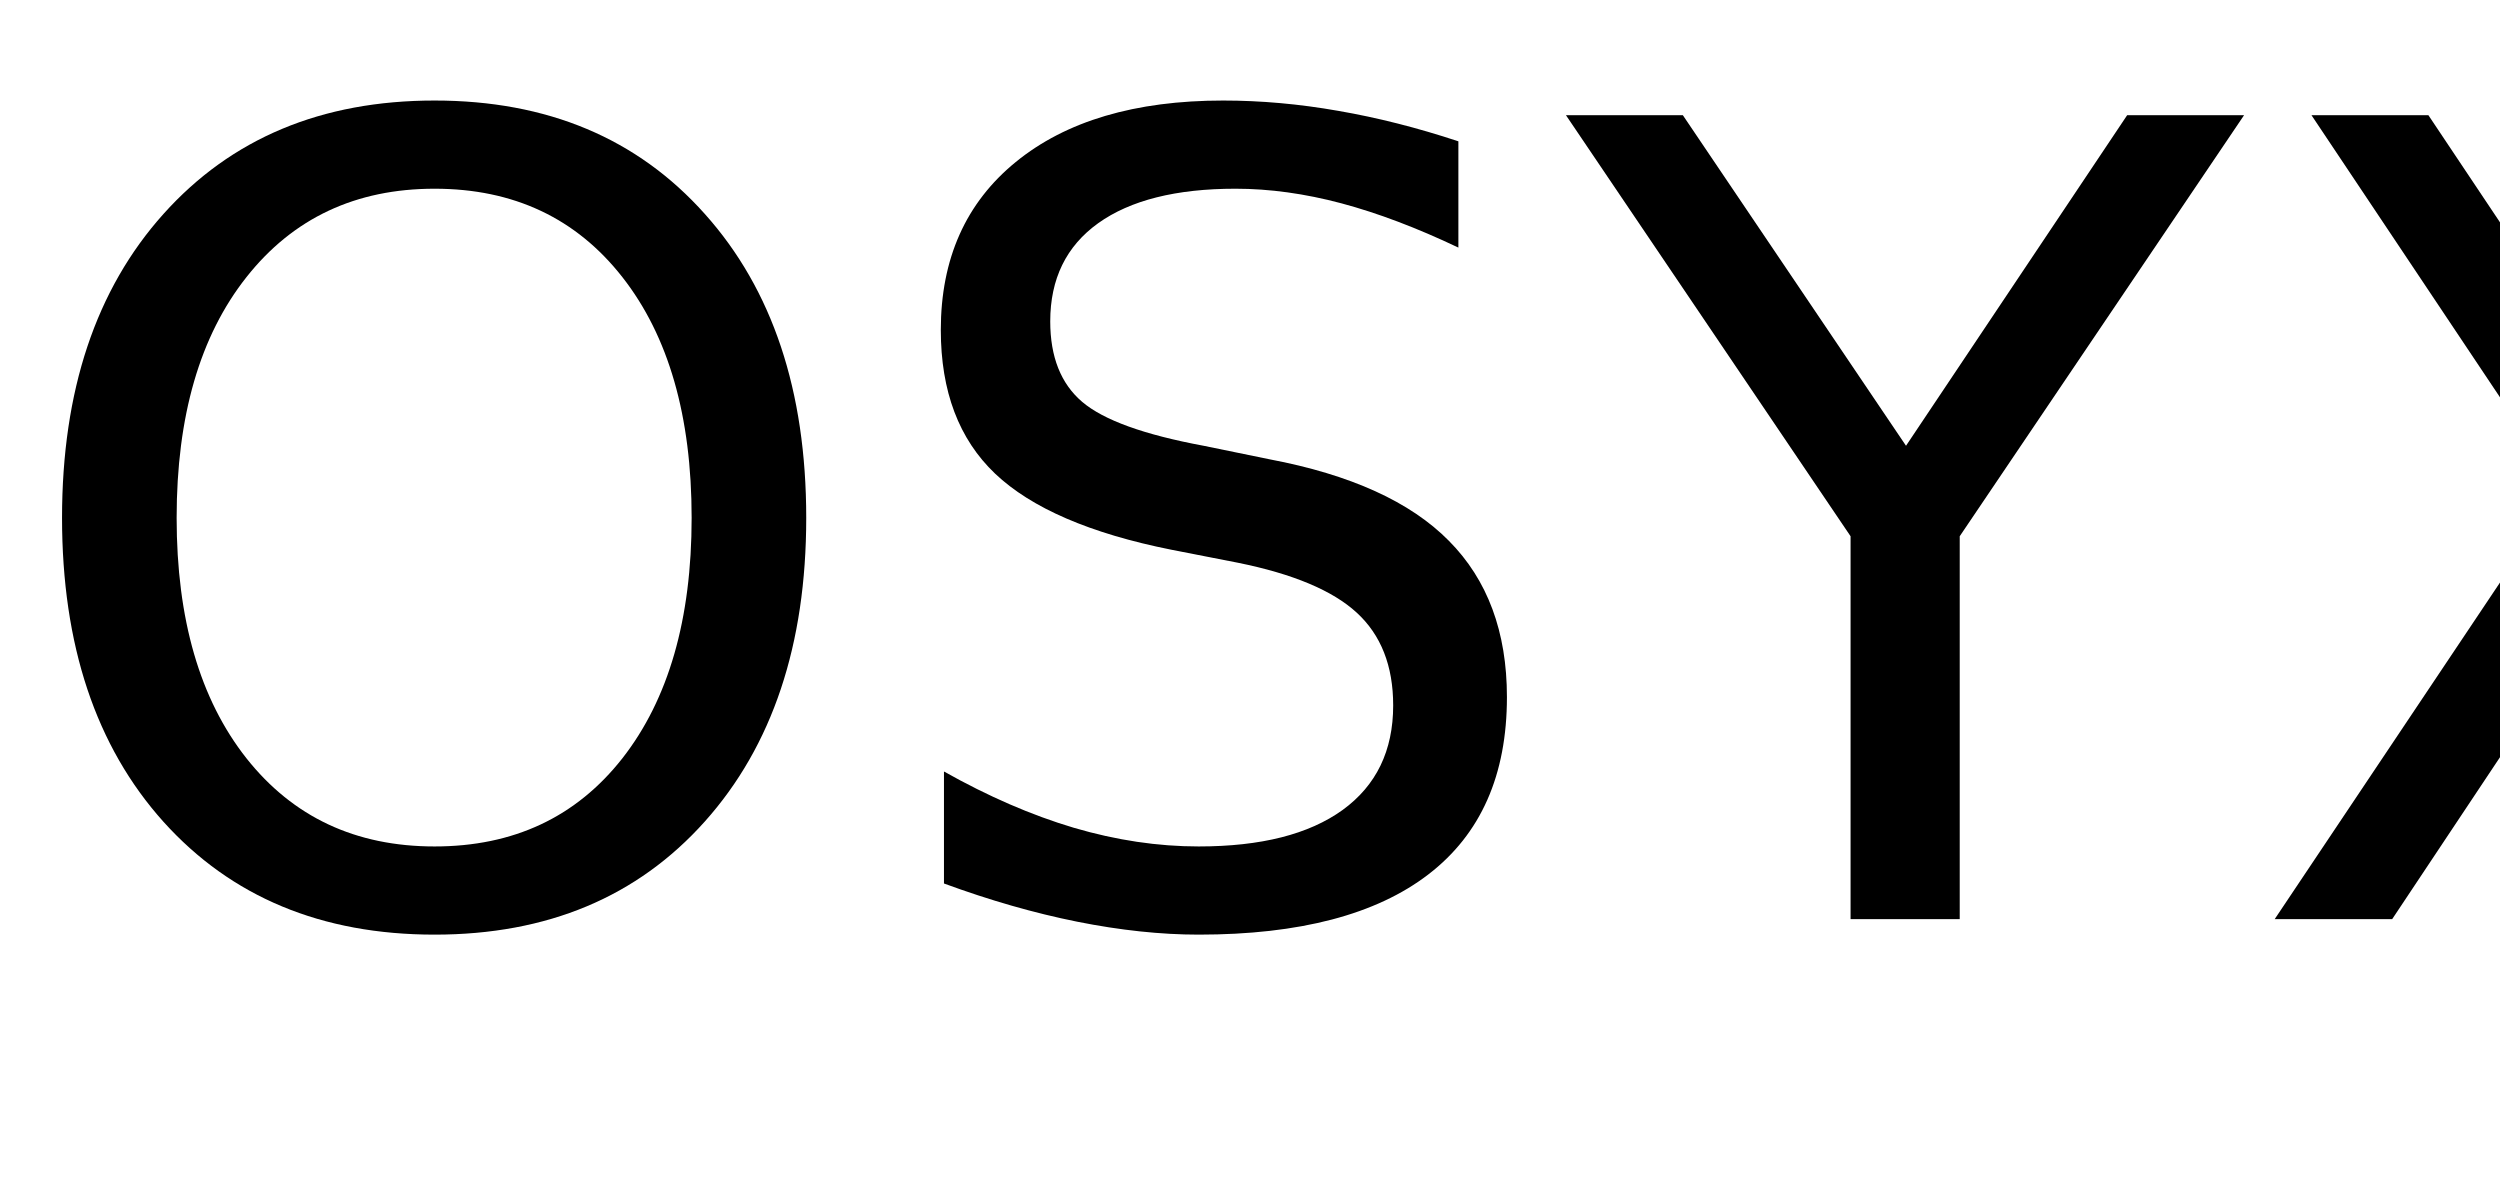
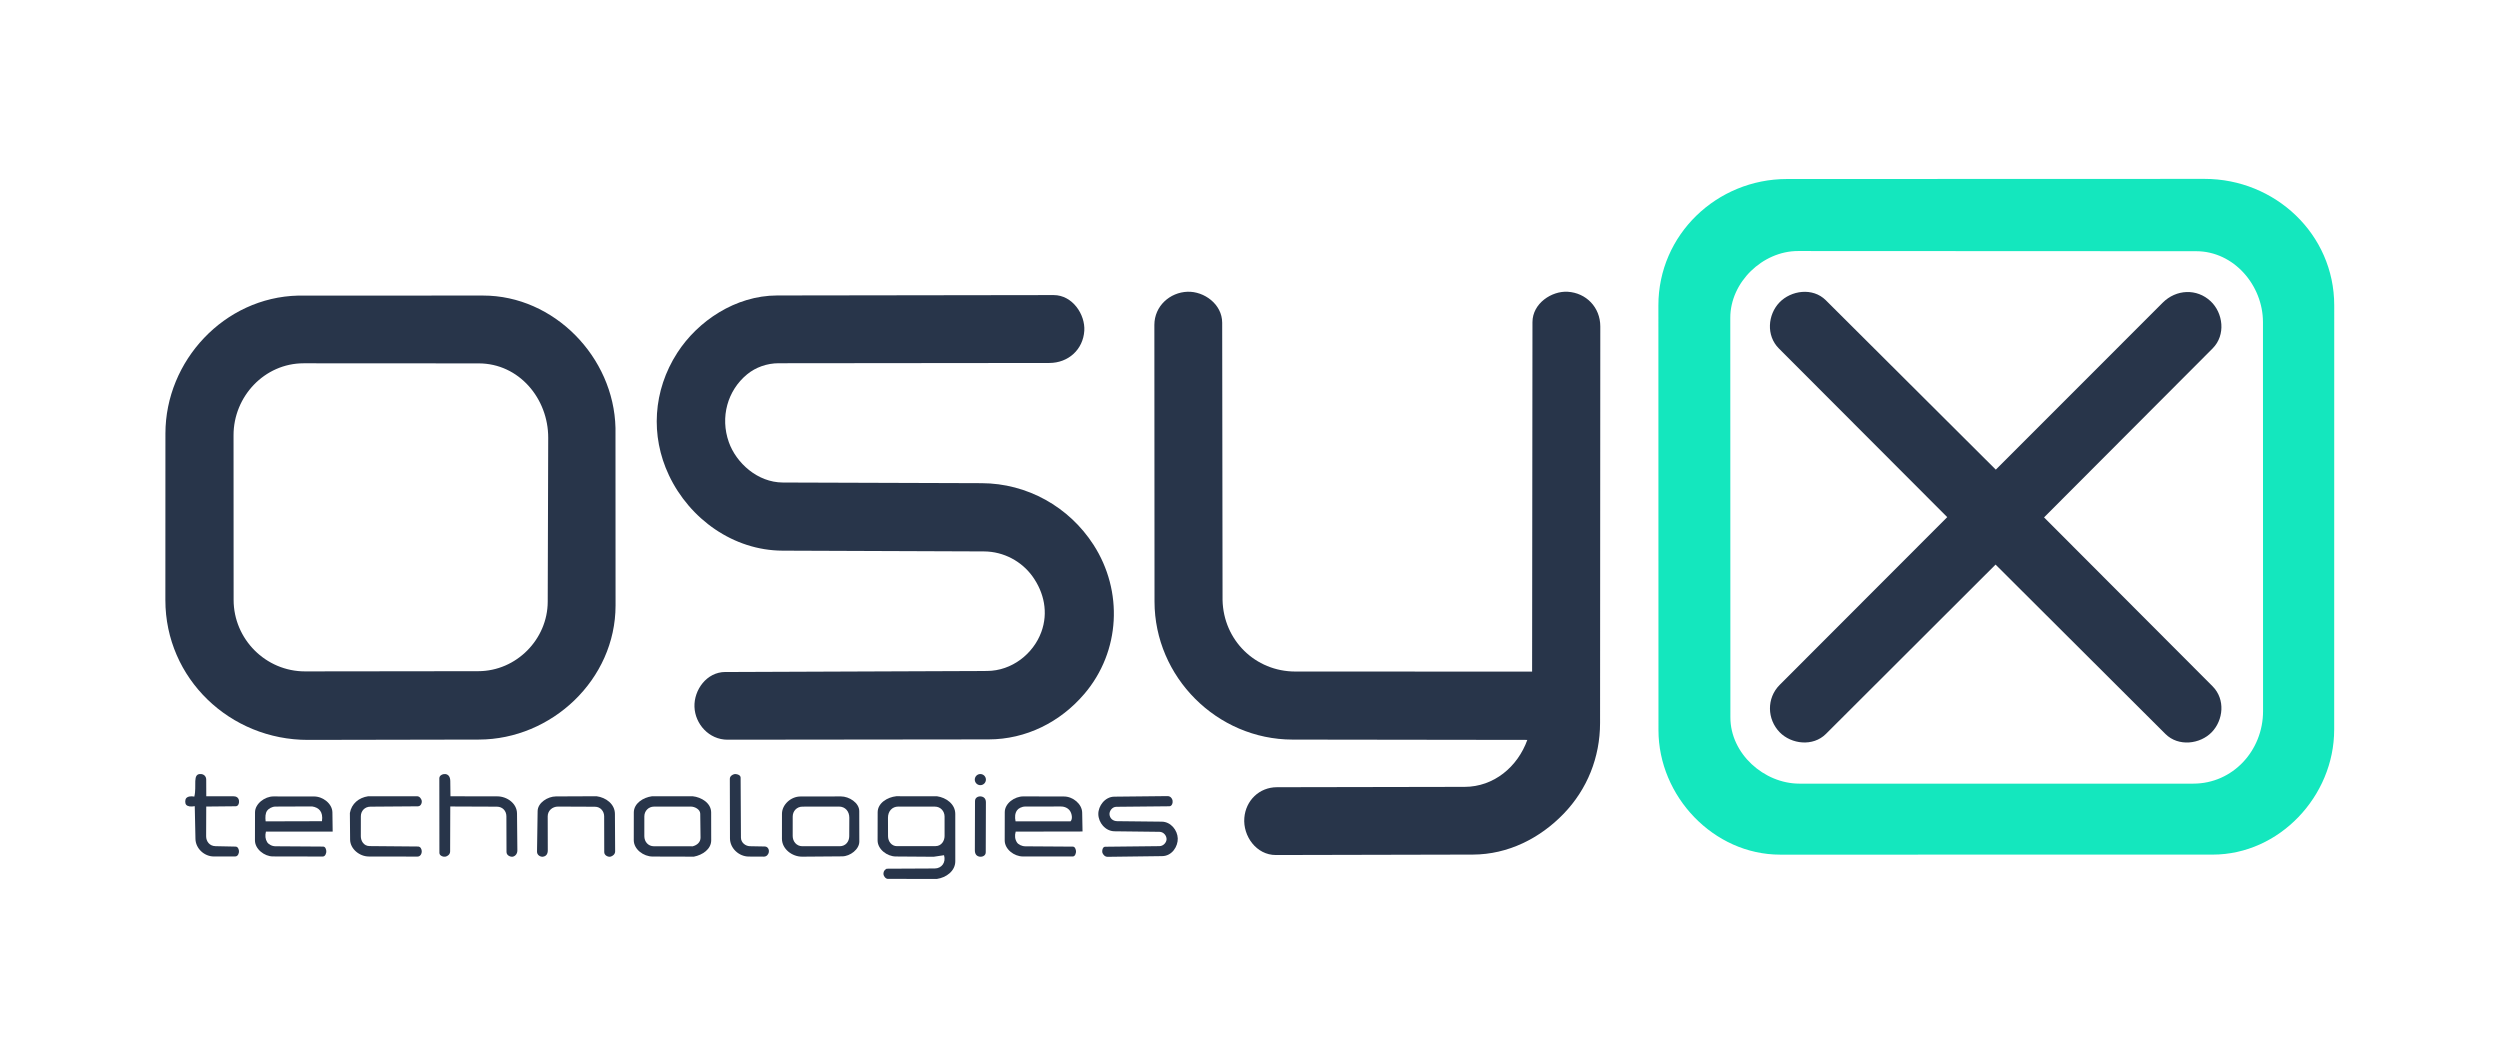
- <svg xmlns="http://www.w3.org/2000/svg" xmlns:xlink="http://www.w3.org/1999/xlink" width="136" height="65" viewBox="0 0 136 65">
+ <svg xmlns="http://www.w3.org/2000/svg" id="Layer_1" viewBox="0 0 442.5 187.25">
  <defs>
-     <g>
-       <g id="glyph-0-0">
-         <path d="M 23.641 -39.734 C 19.348 -39.734 15.938 -38.129 13.406 -34.922 C 10.875 -31.723 9.609 -27.359 9.609 -21.828 C 9.609 -16.316 10.875 -11.957 13.406 -8.75 C 15.938 -5.551 19.348 -3.953 23.641 -3.953 C 27.941 -3.953 31.348 -5.551 33.859 -8.75 C 36.367 -11.957 37.625 -16.316 37.625 -21.828 C 37.625 -27.359 36.367 -31.723 33.859 -34.922 C 31.348 -38.129 27.941 -39.734 23.641 -39.734 Z M 23.641 -44.531 C 29.773 -44.531 34.676 -42.473 38.344 -38.359 C 42.02 -34.254 43.859 -28.742 43.859 -21.828 C 43.859 -14.93 42.02 -9.426 38.344 -5.312 C 34.676 -1.207 29.773 0.844 23.641 0.844 C 17.492 0.844 12.578 -1.203 8.891 -5.297 C 5.211 -9.398 3.375 -14.91 3.375 -21.828 C 3.375 -28.742 5.211 -34.254 8.891 -38.359 C 12.578 -42.473 17.492 -44.531 23.641 -44.531 Z M 23.641 -44.531 " />
-       </g>
-       <g id="glyph-0-1">
-         <path d="M 32.109 -42.312 L 32.109 -36.531 C 29.859 -37.602 27.738 -38.406 25.75 -38.938 C 23.758 -39.469 21.836 -39.734 19.984 -39.734 C 16.754 -39.734 14.266 -39.109 12.516 -37.859 C 10.773 -36.609 9.906 -34.828 9.906 -32.516 C 9.906 -30.586 10.484 -29.129 11.641 -28.141 C 12.805 -27.148 15.008 -26.352 18.25 -25.75 L 21.828 -25.016 C 26.242 -24.18 29.5 -22.703 31.594 -20.578 C 33.695 -18.461 34.75 -15.629 34.75 -12.078 C 34.75 -7.836 33.328 -4.625 30.484 -2.438 C 27.641 -0.25 23.473 0.844 17.984 0.844 C 15.922 0.844 13.719 0.609 11.375 0.141 C 9.039 -0.328 6.625 -1.02 4.125 -1.938 L 4.125 -8.031 C 6.531 -6.676 8.883 -5.656 11.188 -4.969 C 13.5 -4.289 15.766 -3.953 17.984 -3.953 C 21.367 -3.953 23.977 -4.613 25.812 -5.938 C 27.645 -7.27 28.562 -9.164 28.562 -11.625 C 28.562 -13.781 27.898 -15.461 26.578 -16.672 C 25.266 -17.879 23.102 -18.785 20.094 -19.391 L 16.5 -20.094 C 12.082 -20.977 8.883 -22.359 6.906 -24.234 C 4.938 -26.109 3.953 -28.711 3.953 -32.047 C 3.953 -35.922 5.312 -38.969 8.031 -41.188 C 10.758 -43.414 14.52 -44.531 19.312 -44.531 C 21.363 -44.531 23.453 -44.344 25.578 -43.969 C 27.703 -43.602 29.879 -43.051 32.109 -42.312 Z M 32.109 -42.312 " />
-       </g>
-       <g id="glyph-0-2">
-         <path d="M -0.125 -43.734 L 6.234 -43.734 L 18.375 -25.75 L 30.406 -43.734 L 36.766 -43.734 L 21.297 -20.828 L 21.297 0 L 15.359 0 L 15.359 -20.828 Z M -0.125 -43.734 " />
-       </g>
-       <g id="glyph-0-3">
-         <path d="M 3.781 -43.734 L 10.141 -43.734 L 21 -27.484 L 31.938 -43.734 L 38.297 -43.734 L 24.234 -22.734 L 39.234 0 L 32.875 0 L 20.562 -18.609 L 8.172 0 L 1.781 0 L 17.406 -23.344 Z M 3.781 -43.734 " />
-       </g>
-     </g>
+     <style>.cls-1{fill:#28354a;}.cls-2{fill:#14e7be;}</style>
  </defs>
-   <g fill="rgb(0%, 0%, 0%)" fill-opacity="1">
-     <use xlink:href="#glyph-0-0" x="0" y="50" />
-     <use xlink:href="#glyph-0-1" x="47.227" y="50" />
-     <use xlink:href="#glyph-0-2" x="85.312" y="50" />
-     <use xlink:href="#glyph-0-3" x="121.963" y="50" />
-   </g>
+   <path class="cls-1" d="M156.939,153.761l8.518-.042c1.193-.006,2.016-1.045,1.637-2.349l-1.835.276-6.706-.048c-1.541-.011-3.221-1.278-3.218-2.85l.011-4.975c.004-1.651,1.743-2.677,3.3-2.84l7.197.005c1.63.23,3.24,1.383,3.241,3.123l.002,8.383c0,1.731-1.612,2.889-3.241,3.125l-8.678-.006c-.418-0-.735-.476-.784-.761-.057-.338.04-.764.557-1.04ZM165.603,149.76c1.054-.002,1.588-.964,1.588-1.785l-.002-3.443c-.001-.947-.703-1.758-1.704-1.76l-6.467-.01c-1.143-.002-1.851.867-1.847,1.972l.011,3.287c.003.89.615,1.752,1.586,1.75l6.835-.01Z" />
+   <path class="cls-1" d="M48.754,149.79l8.436.055c.441.003.54.552.566.789.032.29-.144.973-.624.972l-8.822-.018c-1.532-.003-3.186-1.316-3.183-2.842l.011-4.962c.003-1.528,1.74-2.818,3.253-2.816l7.199.006c1.583.001,3.225,1.287,3.246,2.821l.047,3.395-11.814-0c-.171.731-.112,1.328.214,1.863.231.378.824.733,1.47.737ZM56.988,145.352c.25-1.713-.566-2.431-1.748-2.613l-6.48.025c-.62.002-1.214.371-1.461.704-.347.469-.362,1.154-.282,1.911l9.971-.027Z" />
+   <path class="cls-1" d="M181.497,149.798l8.403.055c.405.003.529.563.554.792.029.274-.126.954-.576.954l-8.818-.004c-1.561-.001-3.23-1.282-3.227-2.846l.01-4.994c.003-1.579,1.748-2.797,3.303-2.793l7.192.018c1.575.004,3.178,1.324,3.207,2.849l.064,3.346-11.831.021c-.204.723-.137,1.342.218,1.905.233.369.842.693,1.502.697ZM189.487,145.375c.42-.426.221-1.388-.108-1.859-.336-.48-.915-.768-1.624-.767l-6.258.007c-.649.001-1.241.327-1.484.675-.358.51-.421,1.167-.258,1.947l9.733-.002Z" />
+   <path class="cls-1" d="M205.715,151.534l-9.664.123c-.49.006-.773-.378-.902-.659-.13-.281-.039-1.121.457-1.126l9.614-.105c.697-.008,1.218-.631,1.26-1.164.05-.628-.481-1.362-1.253-1.371l-7.945-.093c-1.652-.019-2.863-1.546-2.88-3.046-.016-1.437,1.172-3.067,2.832-3.084l9.404-.099c.542-.006.823.417.898.736.087.371-.053,1.06-.564,1.065l-9.382.093c-.767.008-1.242.781-1.21,1.318.042.7.575,1.217,1.368,1.226l7.877.085c1.631.018,2.786,1.531,2.838,2.955.051,1.41-1.004,3.123-2.749,3.145Z" />
+   <path class="cls-1" d="M122.808,151.628l-7.294-.019c-1.595-.004-3.34-1.264-3.337-2.908l.007-4.884c.002-1.639,1.686-2.674,3.22-2.879l7.201-.002c1.554.168,3.264,1.208,3.268,2.869l.01,4.924c.003,1.572-1.531,2.604-3.073,2.901ZM122.601,149.796c.847-.214,1.403-.777,1.394-1.547l-.052-4.219c-.009-.773-.966-1.269-1.694-1.268l-6.487.008c-.983.001-1.713.774-1.714,1.728l-.002,3.499c-.001.987.677,1.793,1.707,1.793l6.848.005Z" />
+   <path class="cls-1" d="M149.072,151.574l-7.084.056c-1.79.014-3.586-1.364-3.584-3.174l.005-4.417c.002-1.626,1.59-3.056,3.251-3.059l7.2-.013c1.418-.003,3.223,1.122,3.227,2.589l.012,5.401c.003,1.367-1.614,2.607-3.027,2.618ZM148.621,149.783c1.093 0,1.69-.862,1.694-1.766l.014-3.283c.005-1.105-.704-1.975-1.847-1.972l-6.441.013c-1.012.002-1.732.785-1.732,1.757l-.002,3.438c-.001.962.674,1.812,1.705,1.812l6.609.001Z" />
+   <path class="cls-1" d="M89.651,150.794l-.019-6.312c-.003-.963-.681-1.698-1.682-1.702l-8.251-.033-.026,7.956c-.002.544-.47.863-.86.933-.311.056-1.038-.137-1.039-.678l-.013-13.198c-.001-.586.716-.803,1.088-.751.576.081.842.56.851,1.238l.034,2.694,8.282.013c1.725.003,3.478,1.247,3.495,3.024l.063,6.531c.005.566-.31.987-.77,1.113-.352.097-1.152-.144-1.154-.828Z" />
+   <path class="cls-1" d="M65.406,149.757l8.553.075c.505.004.668.474.692.822.025.36-.199.963-.751.962l-8.624-.015c-1.652-.003-3.294-1.355-3.308-2.986l-.039-4.712c.29-1.655,1.58-2.723,3.245-2.968l8.654.002c.455 0.0.744.469.81.754.086.37-.115,1.022-.669,1.026l-8.421.064c-.973.007-1.676.749-1.677,1.695l-.005,3.55c-.001.808.515,1.721,1.541,1.73Z" />
+   <path class="cls-1" d="M105.314,142.793l-6.532-.029c-.998-.004-1.839.712-1.837,1.721l.013,6.023c.001.65-.288,1.061-.877,1.129-.419.049-1.038-.268-1.029-.895l.108-7.182c.022-1.491,1.814-2.588,3.231-2.594l7.199-.032c1.666.223,3.241,1.382,3.251,3.128l.038,6.634c.003.519-.466.853-.829.934-.416.094-1.098-.22-1.099-.796l-.015-6.352c-.002-.85-.617-1.683-1.622-1.688Z" />
+   <path class="cls-1" d="M38.137,149.773l3.554.074c.449.009.578.505.607.784.035.34-.167.96-.657.961l-3.795.003c-1.682.001-3.215-1.41-3.251-3.104l-.123-5.799c-.715.135-1.269.045-1.52-.248-.229-.267-.207-.89-.007-1.145.249-.318.817-.431,1.45-.301.483-1.892-.428-4.147,1.215-3.99.478.046.889.394.891.992l.01,2.942,4.752-.008c.595-.001.926.251,1.027.706.078.35-.027,1.063-.564,1.068l-5.221.052-.019,5.255c-.003.907.597,1.735,1.652,1.757Z" />
+   <path class="cls-1" d="M135.357,149.827c.608.011.797.625.732.991-.069.386-.369.809-.885.807l-2.692-.014c-1.699-.009-3.302-1.446-3.306-3.214l-.026-10.525c-.001-.499.451-.752.741-.835.34-.098,1.165.077,1.168.592l.059,10.636c.005.869.787,1.5,1.6,1.515l2.61.048Z" />
+   <path class="cls-1" d="M174.477,150.856c-.002.676-.715.828-1.036.784-.593-.08-.893-.47-.891-1.139l.026-8.711c.002-.635.581-.872,1.041-.822.501.054.89.373.888,1.027l-.028,8.86Z" />
+   <circle class="cls-1" cx="173.521" cy="137.989" r=".985" />
+   <path class="cls-1" d="M260.686,151.261l-34.857.079c-3.456.008-5.847-3.362-5.583-6.576.253-3.081,2.648-5.422,5.773-5.428l33.223-.061c5.157-.01,9.374-3.528,11.095-8.312l-41.567-.056c-13.351-.018-24.414-11.059-24.421-24.432l-.026-48.953c-.002-3.356,2.761-5.784,5.88-5.882,2.917-.092,6.119,2.187,6.124,5.487l.065,49.095c.161,7.088,5.781,12.638,12.895,12.64l41.895.011.064-61.85c.003-3.333,3.416-5.551,6.237-5.382,3.251.195,5.772,2.742,5.77,6.144l-.041,70.177c-.004,6.09-2.274,11.747-6.447,16.072s-9.821,7.214-16.078,7.228Z" />
+   <path class="cls-1" d="M191.931,122.817c-4.274,5.019-10.351,8.05-16.945,8.057l-46.208.053c-3.307.004-5.753-2.806-5.858-5.815-.104-2.985,2.15-6.159,5.453-6.171l46.331-.181c4.397-.017,8.195-3.027,9.612-6.898,1.253-3.423.505-6.98-1.585-9.872-1.882-2.604-5.045-4.374-8.567-4.388l-35.663-.136c-8.671-.033-16.432-5.588-20.104-13.354-3.293-6.964-2.824-14.988,1.485-21.669,3.614-5.604,10.286-10.134,17.669-10.145l48.937-.069c3.356-.005,5.618,3.457,5.433,6.322-.212,3.29-2.794,5.691-6.198,5.695l-47.908.048c-2.052.002-4.063.713-5.588,1.971-3.455,2.849-4.788,7.571-3.228,11.988,1.301,3.683,5.081,7.137,9.561,7.152l35.185.117c8.072.027,15.463,4.17,19.807,10.907,5.268,8.17,4.787,18.863-1.62,26.388Z" />
+   <path class="cls-2" d="M413.15,129.155c-.001,11.761-9.712,22.11-21.503,22.111l-76.549.006c-11.819.001-21.547-10.352-21.549-22.032l-.014-75.185c-.002-12.534,10.352-22.367,22.757-22.37l73.92-.022c12.458-.004,22.948,9.766,22.947,22.391l-.008,75.102ZM400.561,125.875l-.016-68.863c-.001-6.473-5.118-12.544-11.822-12.548l-70.471-.032c-6.256-.003-11.992,5.508-11.991,11.822l.018,70.74c.002,6.407,5.952,11.71,12.222,11.71l69.717-0c6.993-0,12.344-5.853,12.343-12.829Z" />
+   <path class="cls-1" d="M391.617,121.464c2.326,2.332,1.905,6.023-.142,8.137-2.044,2.111-5.887,2.611-8.189.316l-30.07-29.986-30.029,29.975c-2.293,2.288-6.117,1.813-8.173-.287-2.239-2.288-2.379-6.024-.002-8.403l29.648-29.683-29.796-29.85c-2.297-2.301-1.963-5.996.095-8.147,2.042-2.135,5.89-2.706,8.209-.394l30.091,29.986,29.532-29.546c2.395-2.396,6.049-2.561,8.502-.255,2.181,2.051,2.732,5.949.331,8.355l-29.827,29.896,29.821,29.887Z" />
+   <path class="cls-1" d="M108.954,107.153c.005,13.127-11.323,23.726-24.185,23.75l-30.239.059c-13.82.027-25.263-10.87-25.259-24.751l.009-29.471c.004-12.885,10.419-24.105,23.49-24.419l32.737-.008c12.557-.003,23.144,10.892,23.434,23.424l.013,31.416ZM84.649,118.799c6.787-.008,12.277-5.685,12.297-12.284l.087-29.026c.021-6.926-5.158-13.165-12.297-13.169l-30.985-.017c-6.944-.004-12.416,5.884-12.414,12.721l.013,29.162c.003,6.937,5.677,12.658,12.658,12.65l30.641-.037Z" />
</svg>
